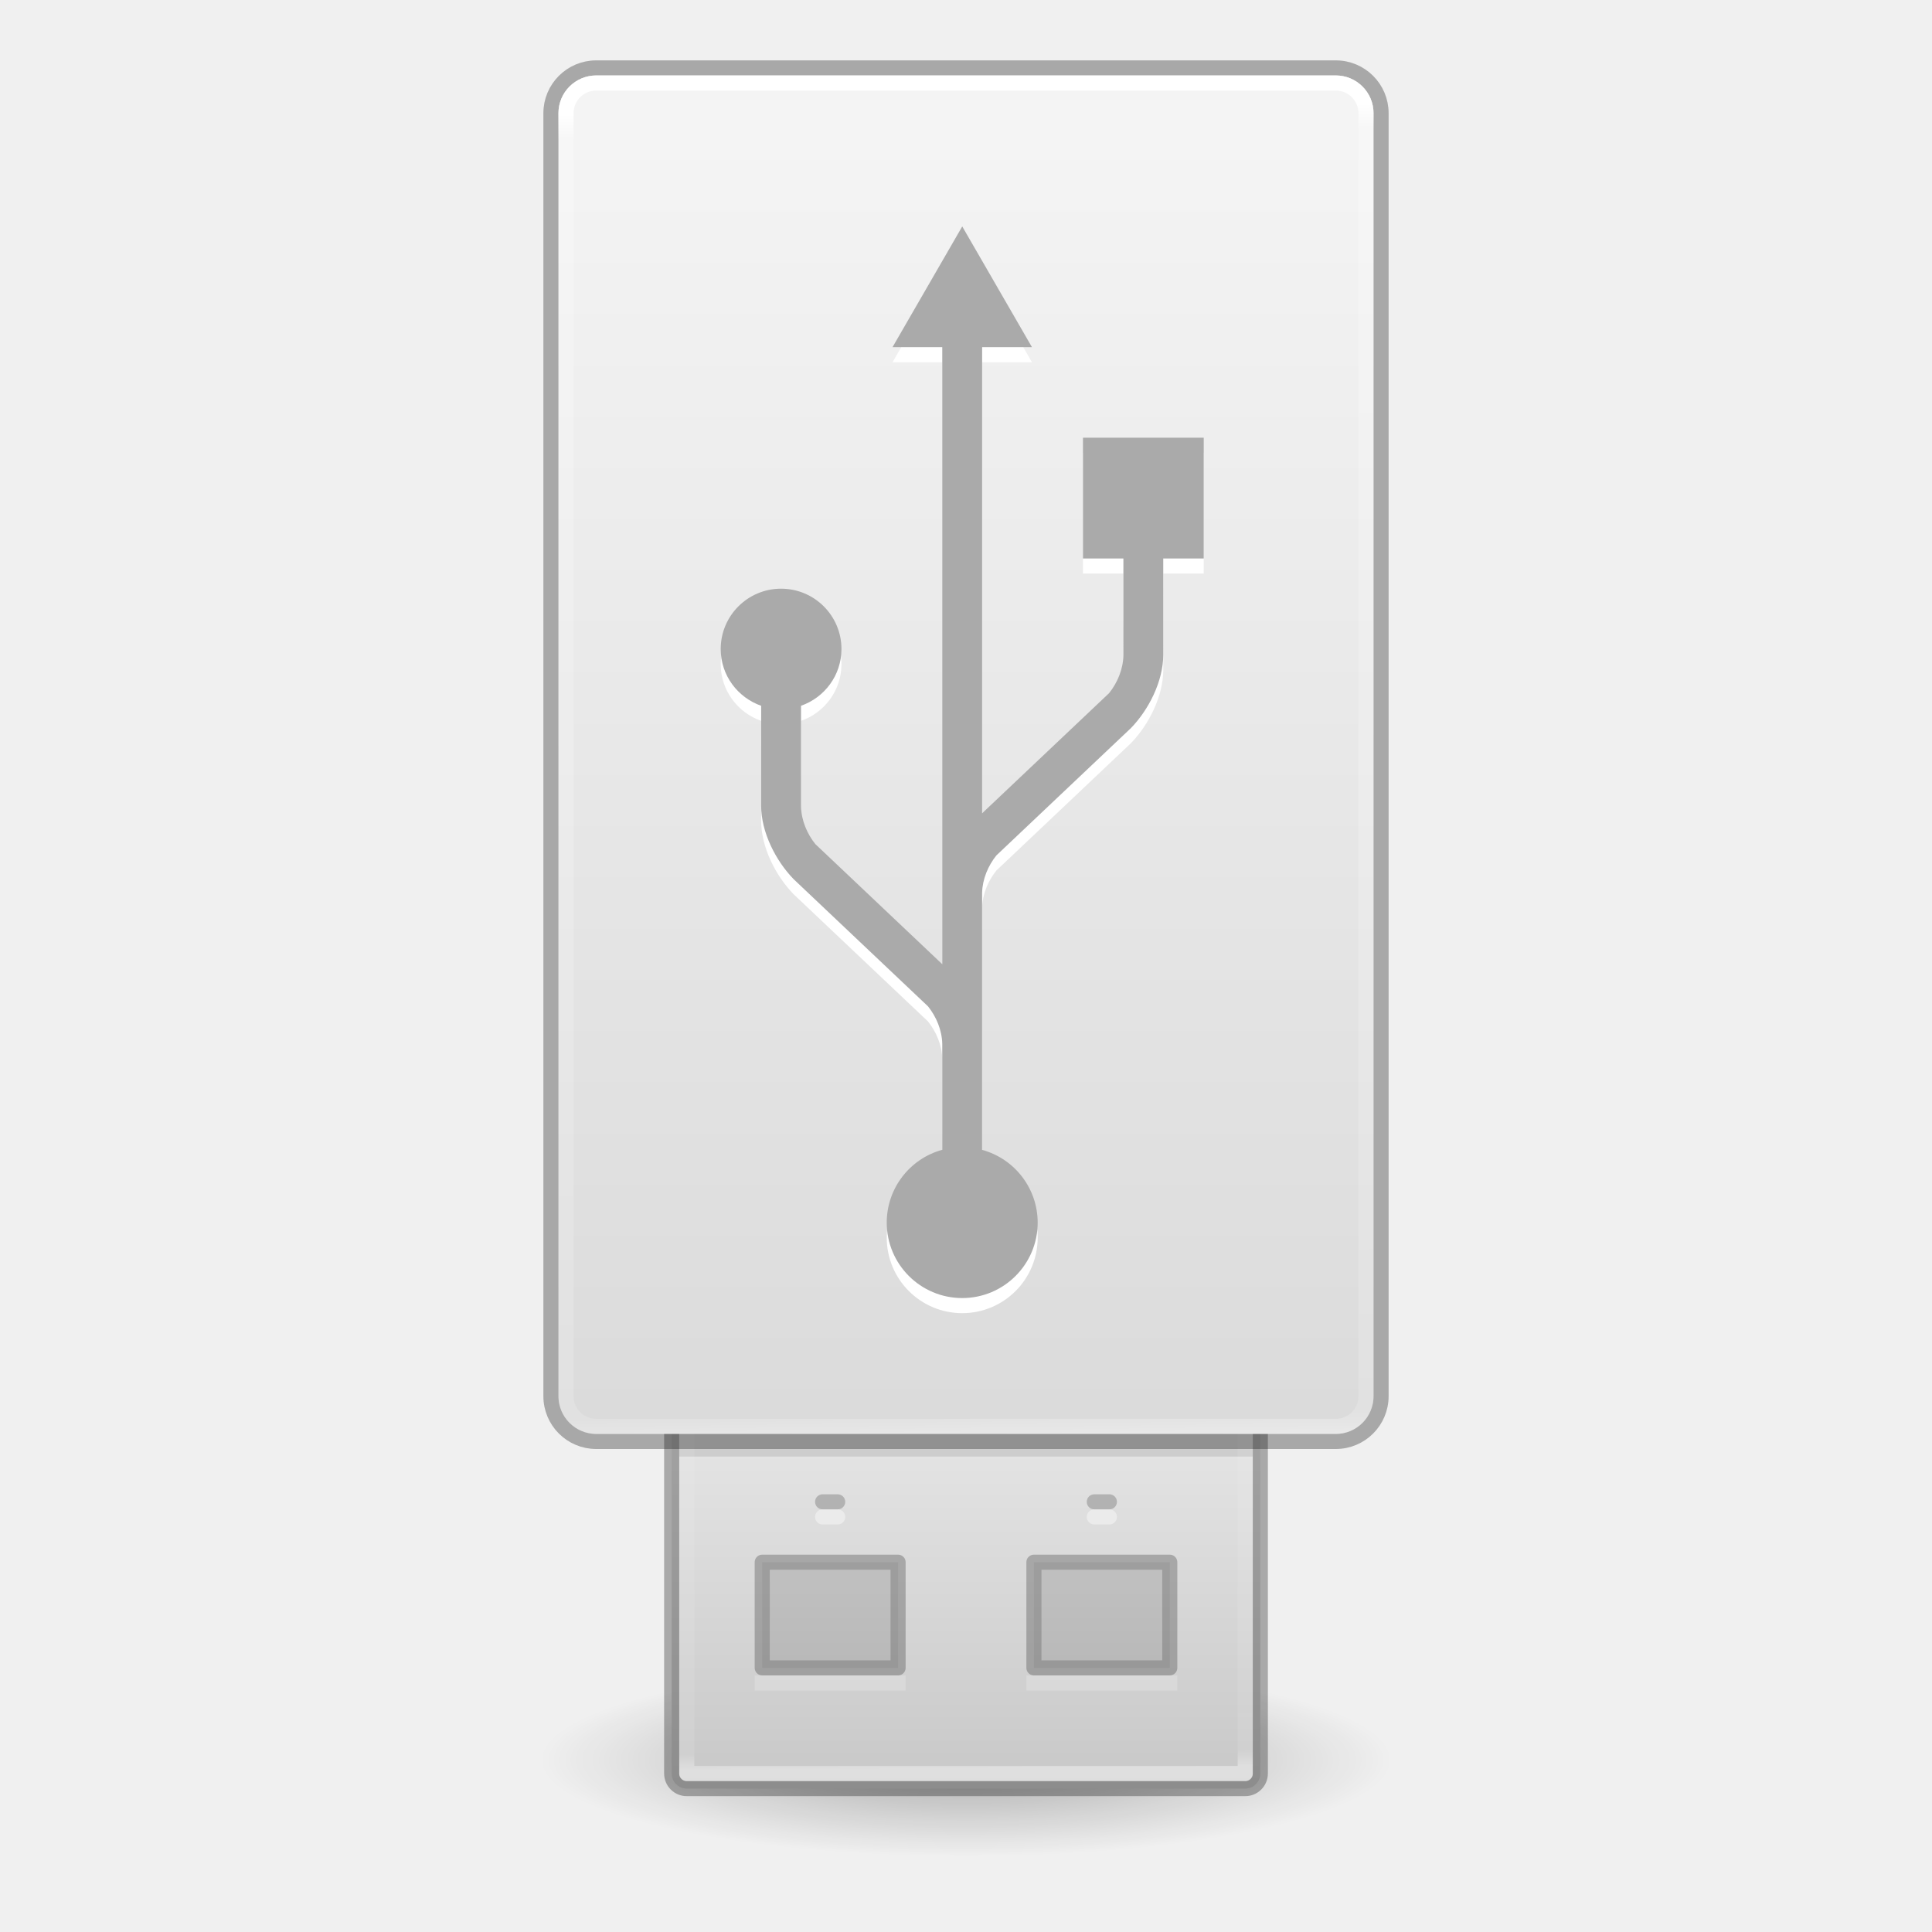
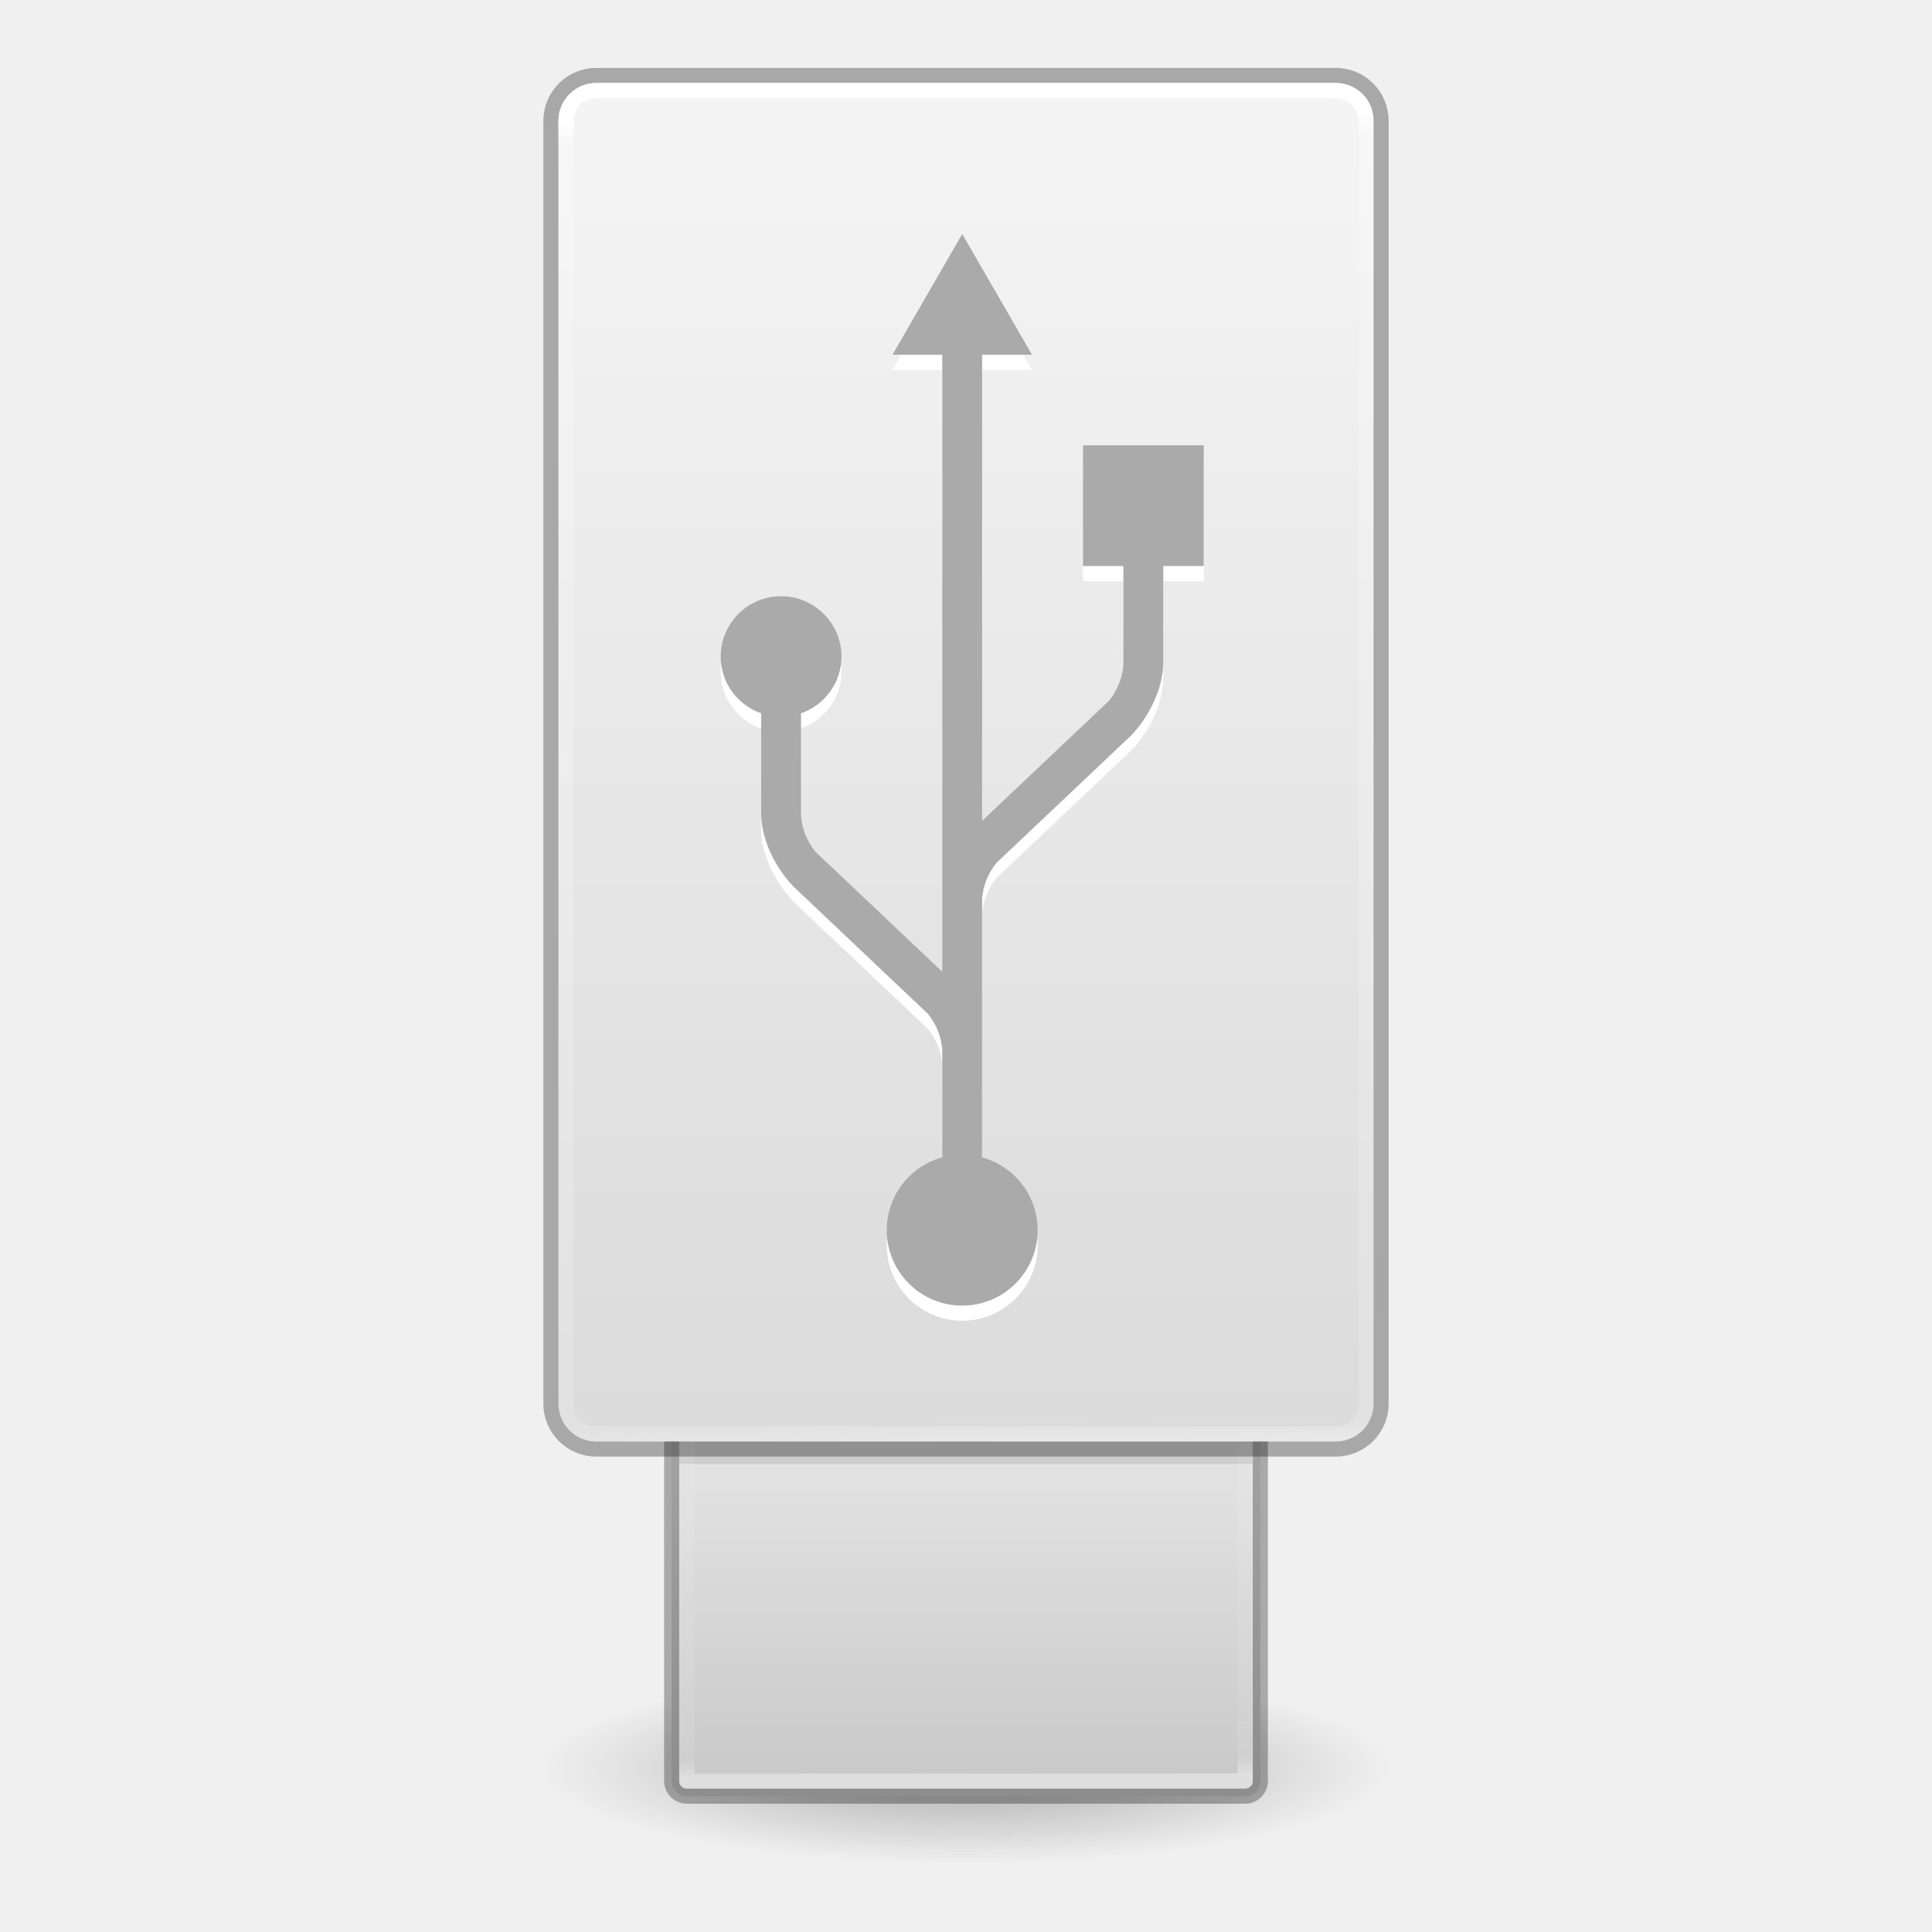
<svg xmlns="http://www.w3.org/2000/svg" xmlns:xlink="http://www.w3.org/1999/xlink" id="svg11300" height="128" width="128" version="1.0" viewBox="0 0 128 128">
  <defs id="defs3">
    <linearGradient id="linearGradient4614">
      <stop id="stop4606" style="stop-color:#ffffff;stop-opacity:1" offset="0" />
      <stop id="stop4608" style="stop-color:#ffffff;stop-opacity:0.235" offset="0.032" />
      <stop id="stop4610" style="stop-color:#ffffff;stop-opacity:0.157" offset="0.981" />
      <stop id="stop4612" style="stop-color:#ffffff;stop-opacity:0.392" offset="1" />
    </linearGradient>
    <linearGradient id="linearGradient3742">
      <stop offset="0" style="stop-color:#ffffff;stop-opacity:1" id="stop3734" />
      <stop offset="0.019" style="stop-color:#ffffff;stop-opacity:0.235" id="stop3736" />
      <stop offset="0.981" style="stop-color:#ffffff;stop-opacity:0.157" id="stop3738" />
      <stop offset="1" style="stop-color:#ffffff;stop-opacity:0.392" id="stop3740" />
    </linearGradient>
    <radialGradient id="radialGradient7374" gradientUnits="userSpaceOnUse" cy="41.636" cx="23.335" gradientTransform="matrix(1.248282,0,0,0.2824415,34.87228,104.8467)" r="22.627">
      <stop id="stop23421" offset="0" />
      <stop id="stop23423" style="stop-opacity:0" offset="1" />
    </radialGradient>
    <linearGradient id="linearGradient3600-8">
      <stop offset="0" style="stop-color:#f4f4f4;stop-opacity:1" id="stop3602-2" />
      <stop offset="1" style="stop-color:#dbdbdb;stop-opacity:1" id="stop3604-5" />
    </linearGradient>
    <linearGradient gradientTransform="matrix(2.479505,0,0,2.135671,46.78552,-3.819495)" gradientUnits="userSpaceOnUse" xlink:href="#linearGradient3600-8" id="linearGradient5466-8-3" y2="45.689" x2="11.098" y1="5.97" x1="11.098" />
    <linearGradient xlink:href="#linearGradient3742" id="linearGradient3730" gradientUnits="userSpaceOnUse" gradientTransform="matrix(1.73399,0,0,3.081918,-118.9887,-4.523891)" x1="118.574" y1="3.704" x2="118.795" y2="32.293" />
    <linearGradient xlink:href="#linearGradient4614" id="linearGradient4604" gradientUnits="userSpaceOnUse" gradientTransform="matrix(1.769231,0,0,3.153846,-122.7077,3.165132)" x1="116.835" y1="-38.101" x2="116.791" y2="-26.979" />
    <linearGradient id="linearGradient7056">
      <stop offset="0" style="stop-color:#e6e6e6;stop-opacity:1" id="stop7064" />
      <stop offset="1" style="stop-color:#c8c8c8;stop-opacity:1" id="stop7060" />
    </linearGradient>
    <linearGradient gradientTransform="matrix(2.6,0,0,2.6,1.600005,-2.799992)" xlink:href="#linearGradient7056" id="linearGradient4763" x1="25" y1="-35" x2="25" y2="-44.396" gradientUnits="userSpaceOnUse" />
  </defs>
-   <path id="path23417" style="opacity:0.3;fill:url(#radialGradient7374);fill-rule:evenodd;stroke-width:1" d="m 92.246,116.607 a 28.246,6.391 0 1 1 -56.491,0 28.246,6.391 0 1 1 56.491,0 z" />
-   <rect id="rect3448" style="fill:url(#linearGradient4763);fill-opacity:1;stroke:#000000;stroke-width:1;stroke-opacity:0.293" transform="scale(1,-1)" rx="1" ry="1" height="39" width="39" y="-118.5" x="44.5" />
-   <path style="opacity:0.1;fill:none;fill-rule:evenodd;stroke:#000000;stroke-width:3;stroke-linecap:butt;stroke-linejoin:miter;stroke-miterlimit:4;stroke-dasharray:none;stroke-opacity:1" d="M 45,95 H 83" id="path4538" />
-   <path style="opacity:0.35;fill:#000000;fill-opacity:0.336;stroke:#000000;stroke-width:1;stroke-linecap:butt;stroke-linejoin:round;stroke-miterlimit:4;stroke-dasharray:none;stroke-dashoffset:0;stroke-opacity:0.674" d="m 50.5,103.5 v 7 h 9 v -7 z" id="rect3450" />
-   <rect id="rect3458" style="opacity:0.4;fill:none;fill-opacity:1;stroke:url(#linearGradient4604);stroke-width:1;stroke-linecap:round;stroke-linejoin:round;stroke-miterlimit:4;stroke-dasharray:none;stroke-dashoffset:0;stroke-opacity:1;marker:none" transform="scale(1,-1)" height="37" width="37" y="-117.5" x="45.5" />
-   <rect ry="2.5" id="rect5391" style="opacity:1;fill:url(#linearGradient5466-8-3);fill-opacity:1;stroke:none;stroke-width:1;stroke-linecap:butt;stroke-linejoin:round;stroke-miterlimit:4;stroke-dasharray:none;stroke-dashoffset:0;stroke-opacity:1;marker:none" rx="2.5" height="90" width="54" y="5" x="37" />
-   <rect ry="3" id="rect5391-2" style="opacity:0.3;fill:none;fill-opacity:1;stroke:#000000;stroke-width:1;stroke-linecap:butt;stroke-linejoin:round;stroke-miterlimit:4;stroke-dasharray:none;stroke-dashoffset:0;stroke-opacity:1;marker:none" rx="3" height="91" width="55" y="4.5" x="36.5" />
-   <rect rx="2" id="rect5391-2-0" style="opacity:1;fill:none;fill-opacity:1;stroke:url(#linearGradient3730);stroke-width:1;stroke-linecap:round;stroke-linejoin:round;stroke-miterlimit:4;stroke-dasharray:none;stroke-dashoffset:0;stroke-opacity:1;marker:none" ry="2" height="89" width="53" y="5.5" x="37.5" />
-   <path style="fill:#ffffff;fill-opacity:1;stroke-width:1" d="M 63.751,16.002 59.132,24 h 3.295 v 40.881 l -8.41,-7.959 c -0.543,-0.677 -0.924,-1.565 -0.945,-2.477 0,-3.688 5.5e-5,-5.879 -0.002,-6.686 C 54.627,47.213 55.749,45.745 55.749,44 c 0,-2.208 -1.791,-3.998 -4,-3.998 -2.21,0 -4,1.79 -4,3.998 0,1.745 1.124,3.213 2.68,3.76 l -0.002,6.607 c 0,1.791 0.983,3.667 2.135,4.861 v 0.002 c 0.028,0.025 8.922,8.445 8.922,8.445 0.542,0.676 0.922,1.562 0.943,2.473 v 7.029 A 5,5 0 0 0 58.749,82 a 5,5 0 0 0 5,5 5,5 0 0 0 5,-5 5,5 0 0 0 -3.682,-4.818 v -6.953 c 0,-0.012 6.39e-4,-0.023 0,-0.035 V 60.145 c 0.023,-0.909 0.402,-1.795 0.945,-2.471 0,0 8.893,-8.417 8.922,-8.443 1.152,-1.194 2.135,-3.072 2.135,-4.863 L 77.068,38 h 2.682 v -8 h -8 v 8 h 2.678 c 0,0 -0.002,1.677 -0.002,6.445 -0.021,0.912 -0.402,1.799 -0.945,2.477 l -8.412,7.961 V 24 h 3.301 z" id="path4696" />
-   <path id="path1334" d="M 63.751,15.002 59.132,23 h 3.295 v 40.881 l -8.41,-7.959 c -0.543,-0.677 -0.924,-1.565 -0.945,-2.477 0,-3.688 5.5e-5,-5.879 -0.002,-6.686 C 54.627,46.213 55.749,44.745 55.749,43 c 0,-2.208 -1.791,-3.998 -4,-3.998 -2.21,0 -4,1.79 -4,3.998 0,1.745 1.124,3.213 2.68,3.76 l -0.002,6.607 c 0,1.791 0.983,3.667 2.135,4.861 v 0.002 c 0.028,0.025 8.922,8.445 8.922,8.445 0.542,0.676 0.922,1.562 0.943,2.473 v 7.029 A 5,5 0 0 0 58.749,81 a 5,5 0 0 0 5,5 5,5 0 0 0 5,-5 5,5 0 0 0 -3.682,-4.818 v -6.953 c 0,-0.012 6.39e-4,-0.023 0,-0.035 V 59.145 c 0.023,-0.909 0.402,-1.795 0.945,-2.471 0,0 8.893,-8.417 8.922,-8.443 1.152,-1.194 2.135,-3.072 2.135,-4.863 L 77.068,37 h 2.682 v -8 h -8 v 8 h 2.678 c 0,0 -0.002,1.677 -0.002,6.445 -0.021,0.912 -0.402,1.799 -0.945,2.477 l -8.412,7.961 V 23 h 3.301 z" style="fill:#aaaaaa;fill-opacity:1;stroke-width:1" />
-   <path id="path4655" d="m 68.5,103.5 v 7 h 9 v -7 z" style="opacity:0.35;fill:#000000;fill-opacity:0.336;stroke:#000000;stroke-width:1;stroke-linecap:butt;stroke-linejoin:round;stroke-miterlimit:4;stroke-dasharray:none;stroke-dashoffset:0;stroke-opacity:0.674" />
-   <path id="path4661" d="M 50,111.5 H 60" style="opacity:0.2;fill:none;fill-rule:evenodd;stroke:#ffffff;stroke-width:1px;stroke-linecap:butt;stroke-linejoin:miter;stroke-opacity:1" />
-   <path style="opacity:0.2;fill:none;fill-rule:evenodd;stroke:#ffffff;stroke-width:1px;stroke-linecap:butt;stroke-linejoin:miter;stroke-opacity:1" d="M 68,111.5 H 78" id="path4663" />
-   <rect rx="0.5" ry="0.5" y="99" x="54" height="1" width="2" id="rect4665" style="opacity:0.2;fill:#000000;fill-opacity:1;stroke:none;stroke-width:3;stroke-linecap:round;stroke-linejoin:round;stroke-miterlimit:4;stroke-dasharray:none;stroke-dashoffset:0;stroke-opacity:1" />
-   <rect rx="0.5" style="opacity:0.2;fill:#000000;fill-opacity:1;stroke:none;stroke-width:3;stroke-linecap:round;stroke-linejoin:round;stroke-miterlimit:4;stroke-dasharray:none;stroke-dashoffset:0;stroke-opacity:1" id="rect4667" width="2" height="1" x="72" y="99" ry="0.5" />
-   <rect rx="0.5" style="opacity:0.4;fill:#ffffff;fill-opacity:1;stroke:none;stroke-width:3;stroke-linecap:round;stroke-linejoin:round;stroke-miterlimit:4;stroke-dasharray:none;stroke-dashoffset:0;stroke-opacity:1" id="rect4669" width="2" height="1" x="54" y="100" ry="0.5" />
-   <rect ry="0.5" y="100" x="72" height="1" width="2" id="rect4671" style="opacity:0.4;fill:#ffffff;fill-opacity:1;stroke:none;stroke-width:3;stroke-linecap:round;stroke-linejoin:round;stroke-miterlimit:4;stroke-dasharray:none;stroke-dashoffset:0;stroke-opacity:1" rx="0.5" />
+   <g id="g3787" transform="translate(0,0.5002799)">
+     <path d="m 92.246,116.607 a 28.246,6.391 0 1 1 -56.491,0 28.246,6.391 0 1 1 56.491,0 z" style="opacity:0.3;fill:url(#radialGradient7374);fill-rule:evenodd;stroke-width:1" id="path23417" />
+     <rect x="44.5" y="-118.5" width="39" height="39" ry="1" rx="1" transform="scale(1,-1)" style="fill:url(#linearGradient4763);fill-opacity:1;stroke:#000000;stroke-width:1;stroke-opacity:0.293" id="rect3448" />
+     <path id="path4538" d="M 45,95 H 83" style="opacity:0.1;fill:none;fill-rule:evenodd;stroke:#000000;stroke-width:3;stroke-linecap:butt;stroke-linejoin:miter;stroke-miterlimit:4;stroke-dasharray:none;stroke-opacity:1" />
+     <rect x="45.5" y="-117.5" width="37" height="37" transform="scale(1,-1)" style="opacity:0.4;fill:none;fill-opacity:1;stroke:url(#linearGradient4604);stroke-width:1;stroke-linecap:round;stroke-linejoin:round;stroke-miterlimit:4;stroke-dasharray:none;stroke-dashoffset:0;stroke-opacity:1;marker:none" id="rect3458" />
+     <rect x="37" y="5" width="54" height="90" rx="2.5" style="opacity:1;fill:url(#linearGradient5466-8-3);fill-opacity:1;stroke:none;stroke-width:1;stroke-linecap:butt;stroke-linejoin:round;stroke-miterlimit:4;stroke-dasharray:none;stroke-dashoffset:0;stroke-opacity:1;marker:none" id="rect5391" ry="2.5" />
+     <rect x="36.5" y="4.5" width="55" height="91" rx="3" style="opacity:0.3;fill:none;fill-opacity:1;stroke:#000000;stroke-width:1;stroke-linecap:butt;stroke-linejoin:round;stroke-miterlimit:4;stroke-dasharray:none;stroke-dashoffset:0;stroke-opacity:1;marker:none" id="rect5391-2" ry="3" />
+     <rect x="37.5" y="5.5" width="53" height="89" ry="2" style="opacity:1;fill:none;fill-opacity:1;stroke:url(#linearGradient3730);stroke-width:1;stroke-linecap:round;stroke-linejoin:round;stroke-miterlimit:4;stroke-dasharray:none;stroke-dashoffset:0;stroke-opacity:1;marker:none" id="rect5391-2-0" rx="2" />
+     <path id="path4696" d="M 63.751,16.002 59.132,24 h 3.295 v 40.881 l -8.41,-7.959 c -0.543,-0.677 -0.924,-1.565 -0.945,-2.477 0,-3.688 5.5e-5,-5.879 -0.002,-6.686 C 54.627,47.213 55.749,45.745 55.749,44 c 0,-2.208 -1.791,-3.998 -4,-3.998 -2.21,0 -4,1.79 -4,3.998 0,1.745 1.124,3.213 2.68,3.76 l -0.002,6.607 c 0,1.791 0.983,3.667 2.135,4.861 v 0.002 c 0.028,0.025 8.922,8.445 8.922,8.445 0.542,0.676 0.922,1.562 0.943,2.473 v 7.029 A 5,5 0 0 0 58.749,82 a 5,5 0 0 0 5,5 5,5 0 0 0 5,-5 5,5 0 0 0 -3.682,-4.818 v -6.953 c 0,-0.012 6.39e-4,-0.023 0,-0.035 V 60.145 c 0.023,-0.909 0.402,-1.795 0.945,-2.471 0,0 8.893,-8.417 8.922,-8.443 1.152,-1.194 2.135,-3.072 2.135,-4.863 L 77.068,38 h 2.682 v -8 h -8 v 8 h 2.678 c 0,0 -0.002,1.677 -0.002,6.445 -0.021,0.912 -0.402,1.799 -0.945,2.477 l -8.412,7.961 V 24 h 3.301 z" style="fill:#ffffff;fill-opacity:1;stroke-width:1" />
+     <path style="fill:#aaaaaa;fill-opacity:1;stroke-width:1" d="M 63.751,15.002 59.132,23 h 3.295 v 40.881 l -8.41,-7.959 c -0.543,-0.677 -0.924,-1.565 -0.945,-2.477 0,-3.688 5.5e-5,-5.879 -0.002,-6.686 C 54.627,46.213 55.749,44.745 55.749,43 c 0,-2.208 -1.791,-3.998 -4,-3.998 -2.21,0 -4,1.79 -4,3.998 0,1.745 1.124,3.213 2.68,3.76 l -0.002,6.607 c 0,1.791 0.983,3.667 2.135,4.861 v 0.002 c 0.028,0.025 8.922,8.445 8.922,8.445 0.542,0.676 0.922,1.562 0.943,2.473 v 7.029 A 5,5 0 0 0 58.749,81 a 5,5 0 0 0 5,5 5,5 0 0 0 5,-5 5,5 0 0 0 -3.682,-4.818 v -6.953 c 0,-0.012 6.39e-4,-0.023 0,-0.035 V 59.145 c 0.023,-0.909 0.402,-1.795 0.945,-2.471 0,0 8.893,-8.417 8.922,-8.443 1.152,-1.194 2.135,-3.072 2.135,-4.863 L 77.068,37 h 2.682 v -8 h -8 v 8 h 2.678 c 0,0 -0.002,1.677 -0.002,6.445 -0.021,0.912 -0.402,1.799 -0.945,2.477 l -8.412,7.961 V 23 h 3.301 z" id="path1334" />
+   </g>
</svg>
